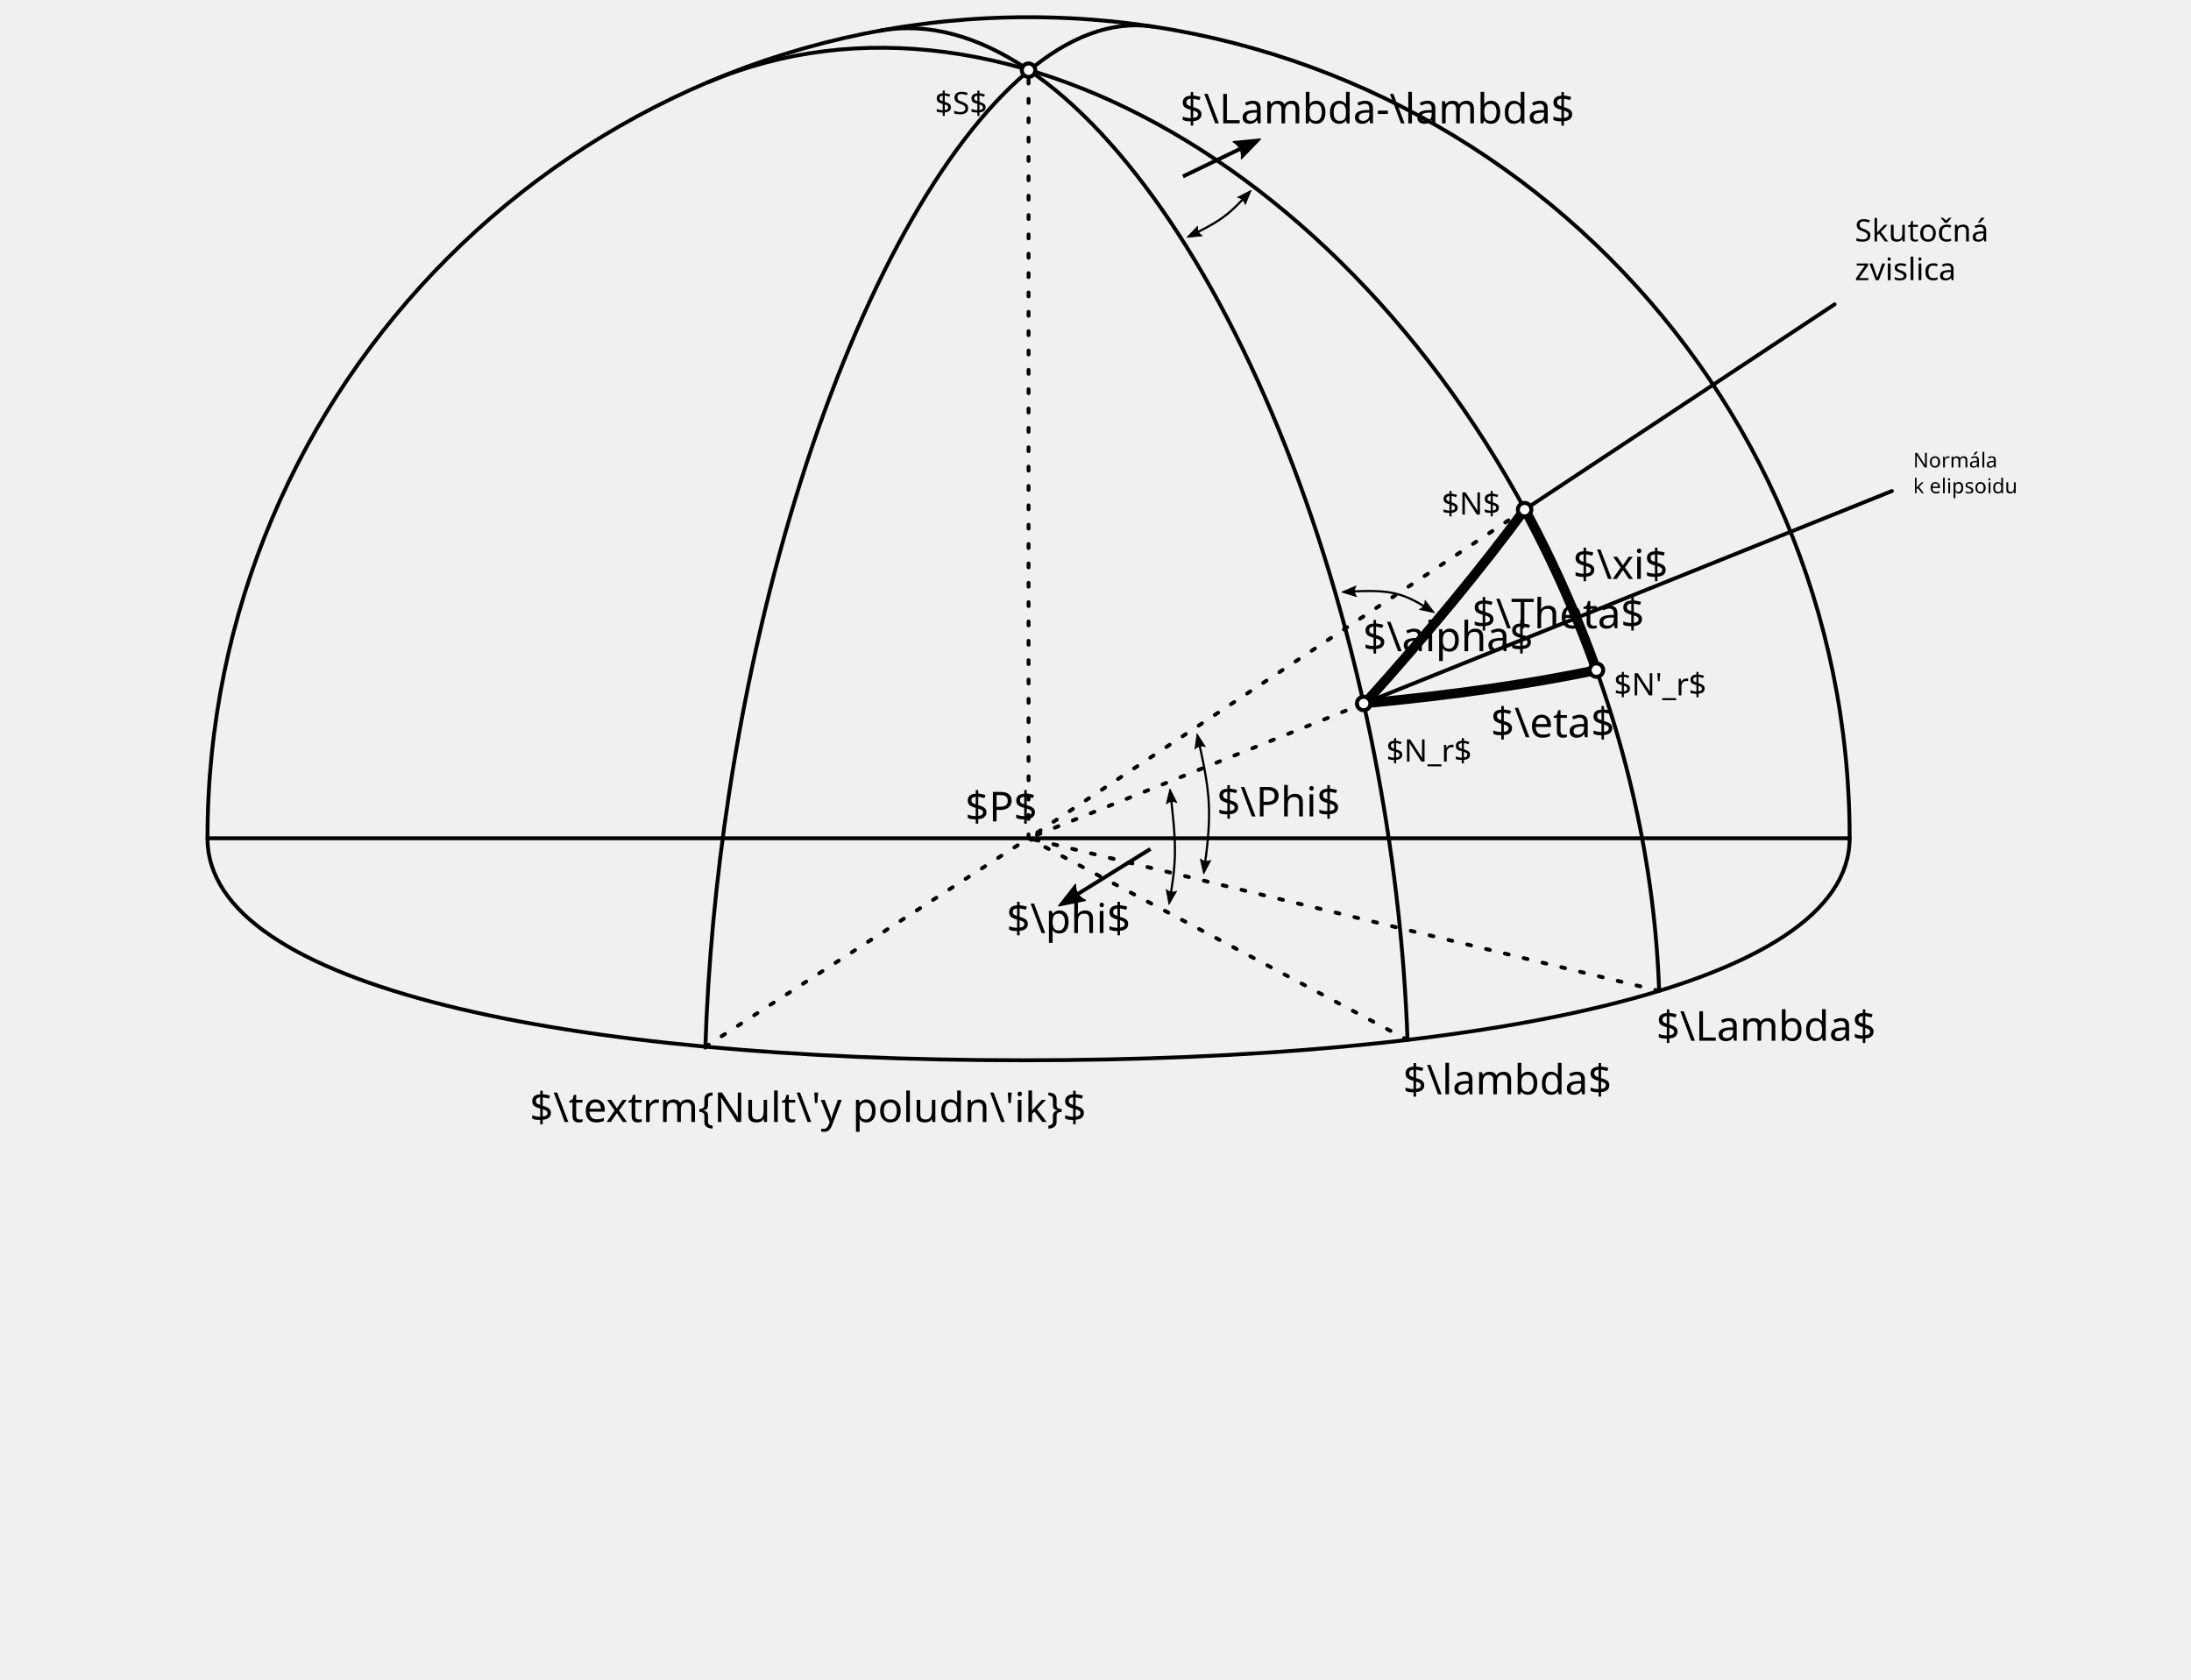
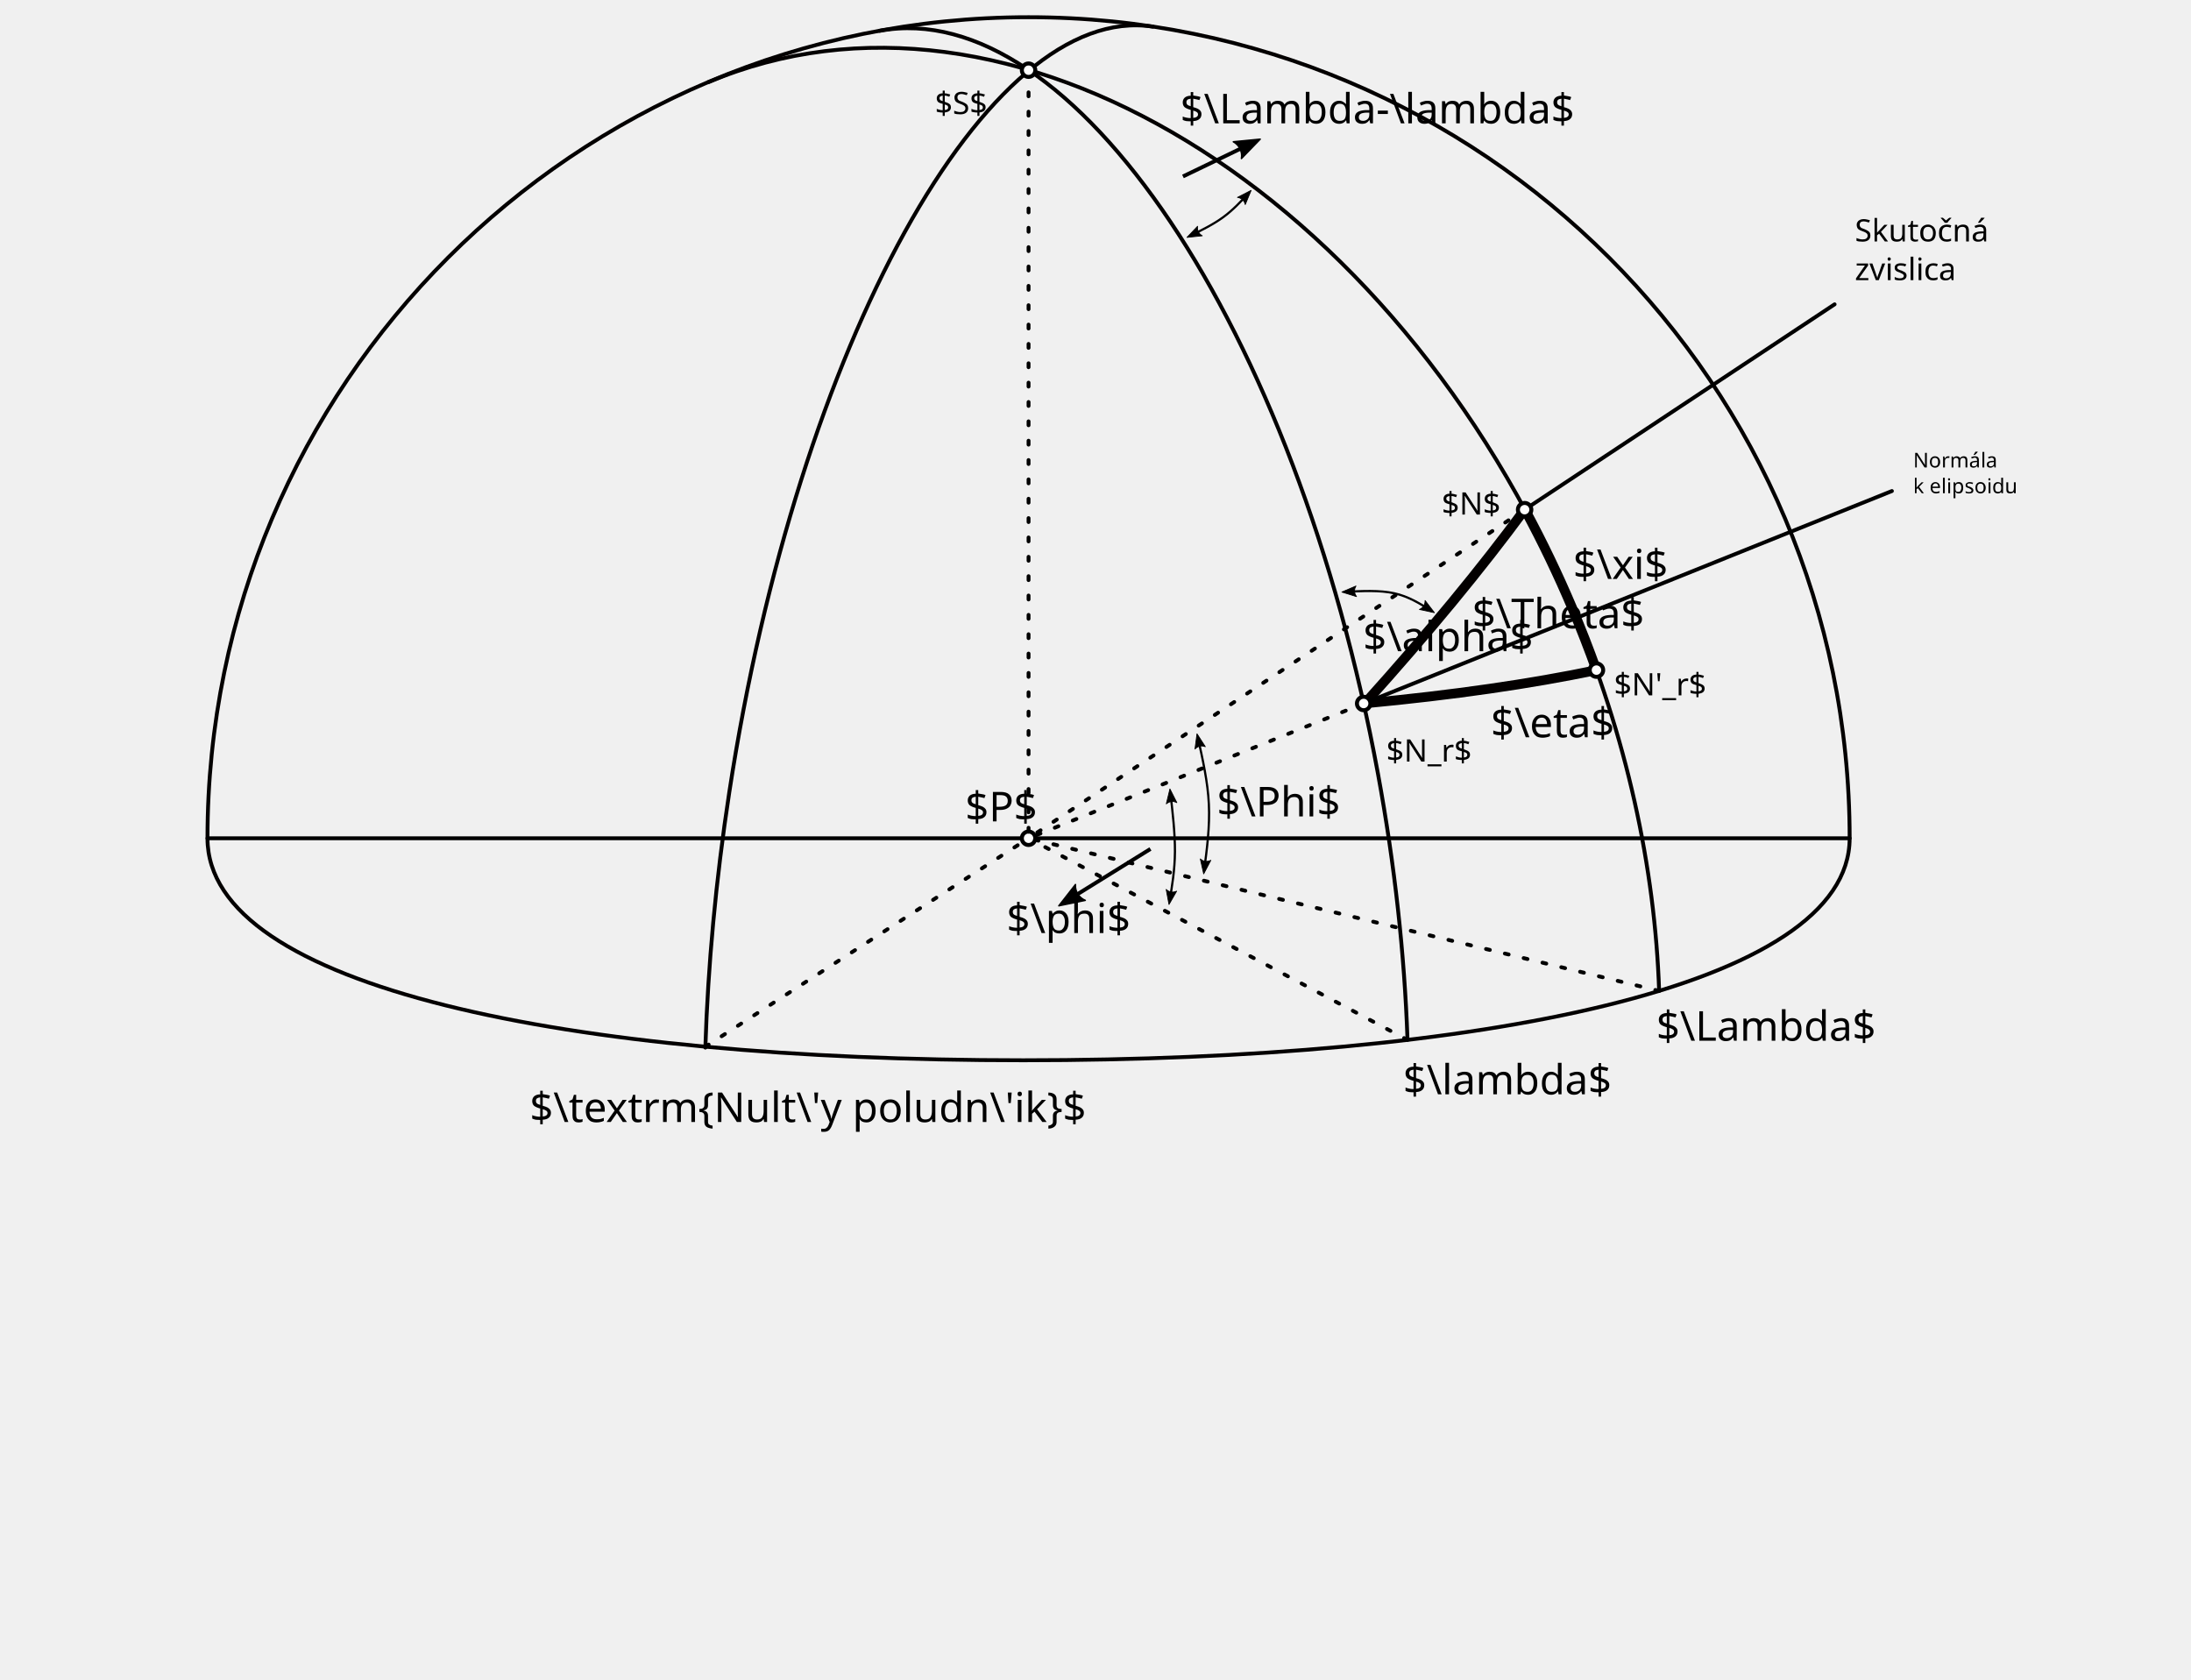
<svg xmlns="http://www.w3.org/2000/svg" xmlns:ns1="http://www.openswatchbook.org/uri/2009/osb" width="150mm" height="115mm" viewBox="0 0 150 115" version="1.1" id="svg8">
  <defs id="defs2">
    <marker style="overflow:visible" id="marker2223" refX="0" refY="0" orient="auto">
      <path transform="scale(-0.6)" d="M 8.719,4.034 -2.207,0.016 8.719,-4.002 c -1.745,2.372 -1.735,5.617 -6e-7,8.035 z" style="fill:#000000;fill-opacity:1;fill-rule:evenodd;stroke:#000000;stroke-width:0.625;stroke-linejoin:round;stroke-opacity:1" id="path2221" />
    </marker>
    <marker style="overflow:visible" id="marker1943" refX="0" refY="0" orient="auto">
      <path transform="scale(0.6)" d="M 8.719,4.034 -2.207,0.016 8.719,-4.002 c -1.745,2.372 -1.735,5.617 -6e-7,8.035 z" style="fill:#000000;fill-opacity:1;fill-rule:evenodd;stroke:#000000;stroke-width:0.625;stroke-linejoin:round;stroke-opacity:1" id="path1941" />
    </marker>
    <marker style="overflow:visible" id="marker3006" refX="0" refY="0" orient="auto">
      <path transform="scale(-0.6)" d="M 8.719,4.034 -2.207,0.016 8.719,-4.002 c -1.745,2.372 -1.735,5.617 -6e-7,8.035 z" style="fill:#000000;fill-opacity:1;fill-rule:evenodd;stroke:#000000;stroke-width:0.625;stroke-linejoin:round;stroke-opacity:1" id="path3004" />
    </marker>
    <marker style="overflow:visible" id="marker2738" refX="0" refY="0" orient="auto">
      <path transform="scale(0.6)" d="M 8.719,4.034 -2.207,0.016 8.719,-4.002 c -1.745,2.372 -1.735,5.617 -6e-7,8.035 z" style="fill:#000000;fill-opacity:1;fill-rule:evenodd;stroke:#000000;stroke-width:0.625;stroke-linejoin:round;stroke-opacity:1" id="path2736" />
    </marker>
    <marker style="overflow:visible" id="marker2442" refX="0" refY="0" orient="auto">
      <path transform="scale(-0.6)" d="M 8.719,4.034 -2.207,0.016 8.719,-4.002 c -1.745,2.372 -1.735,5.617 -6e-7,8.035 z" style="fill:#000000;fill-opacity:1;fill-rule:evenodd;stroke:#000000;stroke-width:0.625;stroke-linejoin:round;stroke-opacity:1" id="path2440" />
    </marker>
    <marker style="overflow:visible" id="marker1966" refX="0" refY="0" orient="auto">
      <path transform="scale(-0.6)" d="M 8.719,4.034 -2.207,0.016 8.719,-4.002 c -1.745,2.372 -1.735,5.617 -6e-7,8.035 z" style="fill:#000000;fill-opacity:1;fill-rule:evenodd;stroke:#000000;stroke-width:0.625;stroke-linejoin:round;stroke-opacity:1" id="path1964" />
    </marker>
    <marker style="overflow:visible" id="marker1956" refX="0" refY="0" orient="auto">
      <path transform="scale(0.6)" d="M 8.719,4.034 -2.207,0.016 8.719,-4.002 c -1.745,2.372 -1.735,5.617 -6e-7,8.035 z" style="fill:#000000;fill-opacity:1;fill-rule:evenodd;stroke:#000000;stroke-width:0.625;stroke-linejoin:round;stroke-opacity:1" id="path1954" />
    </marker>
    <marker style="overflow:visible" id="marker7825" refX="0" refY="0" orient="auto">
      <path transform="scale(0.6)" d="M 8.719,4.034 -2.207,0.016 8.719,-4.002 c -1.745,2.372 -1.735,5.617 -6e-7,8.035 z" style="fill:#000000;fill-opacity:1;fill-rule:evenodd;stroke:#000000;stroke-width:0.625;stroke-linejoin:round;stroke-opacity:1" id="path7823" />
    </marker>
    <marker style="overflow:visible" id="marker6961" refX="0" refY="0" orient="auto">
      <path transform="scale(-0.6)" d="M 8.719,4.034 -2.207,0.016 8.719,-4.002 c -1.745,2.372 -1.735,5.617 -6e-7,8.035 z" style="fill:#000000;fill-opacity:1;fill-rule:evenodd;stroke:#000000;stroke-width:0.625;stroke-linejoin:round;stroke-opacity:1" id="path6959" />
    </marker>
    <rect x="138.848" y="114.984" width="225.127" height="139.279" id="rect2578" />
    <rect x="113.405" y="95.777" width="218.15" height="133.681" id="rect2572" />
    <linearGradient id="linearGradient1205" ns1:paint="solid">
      <stop style="stop-color:#000000;stop-opacity:1;" offset="0" id="stop1203" />
    </linearGradient>
    <marker style="overflow:visible" id="marker3811" refX="0" refY="0" orient="auto">
      <path transform="scale(-0.6)" d="M 8.719,4.034 -2.207,0.016 8.719,-4.002 c -1.745,2.372 -1.735,5.617 -6e-7,8.035 z" style="fill:#000000;fill-opacity:1;fill-rule:evenodd;stroke:#000000;stroke-width:0.625;stroke-linejoin:round;stroke-opacity:1" id="path3809" />
    </marker>
    <marker style="overflow:visible" id="Arrow1Mstart" refX="0" refY="0" orient="auto">
      <path transform="matrix(0.4,0,0,0.4,4,0)" style="fill:#000000;fill-opacity:1;fill-rule:evenodd;stroke:#000000;stroke-width:1pt;stroke-opacity:1" d="M 0,0 5,-5 -12.5,0 5,5 Z" id="path2093" />
    </marker>
    <marker style="overflow:visible" id="marker1847" refX="0" refY="0" orient="auto">
      <path transform="scale(-0.6)" d="M 8.719,4.034 -2.207,0.016 8.719,-4.002 c -1.745,2.372 -1.735,5.617 -6e-7,8.035 z" style="fill:#030000;fill-opacity:1;fill-rule:evenodd;stroke:#030000;stroke-width:0.625;stroke-linejoin:round;stroke-opacity:1" id="path1845" />
    </marker>
    <marker style="overflow:visible" id="Arrow2Mstart" refX="0" refY="0" orient="auto">
      <path transform="scale(0.6)" d="M 8.719,4.034 -2.207,0.016 8.719,-4.002 c -1.745,2.372 -1.735,5.617 -6e-7,8.035 z" style="fill:#000000;fill-opacity:1;fill-rule:evenodd;stroke:#000000;stroke-width:0.625;stroke-linejoin:round;stroke-opacity:1" id="path891" />
    </marker>
    <marker style="overflow:visible" id="marker1347" refX="0" refY="0" orient="auto">
      <path transform="matrix(-0.8,0,0,-0.8,-10,0)" style="fill:#000000;fill-opacity:1;fill-rule:evenodd;stroke:#000000;stroke-width:1pt;stroke-opacity:1" d="M 0,0 5,-5 -12.5,0 5,5 Z" id="path1345" />
    </marker>
    <marker style="overflow:visible" id="marker1259" refX="0" refY="0" orient="auto">
      <path transform="scale(-0.6)" d="M 8.719,4.034 -2.207,0.016 8.719,-4.002 c -1.745,2.372 -1.735,5.617 -6e-7,8.035 z" style="fill:#000000;fill-opacity:1;fill-rule:evenodd;stroke:#000000;stroke-width:0.625;stroke-linejoin:round;stroke-opacity:1" id="path1257" />
    </marker>
    <marker style="overflow:visible" id="Arrow2Mend" refX="0" refY="0" orient="auto">
      <path transform="scale(-0.6)" d="M 8.719,4.034 -2.207,0.016 8.719,-4.002 c -1.745,2.372 -1.735,5.617 -6e-7,8.035 z" style="fill:#000000;fill-opacity:1;fill-rule:evenodd;stroke:#000000;stroke-width:0.625;stroke-linejoin:round;stroke-opacity:1" id="path894" />
    </marker>
    <marker style="overflow:visible" id="Arrow1Mend" refX="0" refY="0" orient="auto">
      <path transform="matrix(-0.4,0,0,-0.4,-4,0)" style="fill:#000000;fill-opacity:1;fill-rule:evenodd;stroke:#000000;stroke-width:1pt;stroke-opacity:1" d="M 0,0 5,-5 -12.5,0 5,5 Z" id="path876" />
    </marker>
    <marker style="overflow:visible" id="Arrow2Lend" refX="0" refY="0" orient="auto">
      <path transform="matrix(-1.1,0,0,-1.1,-1.1,0)" d="M 8.719,4.034 -2.207,0.016 8.719,-4.002 c -1.745,2.372 -1.735,5.617 -6e-7,8.035 z" style="fill:#000000;fill-opacity:1;fill-rule:evenodd;stroke:#000000;stroke-width:0.625;stroke-linejoin:round;stroke-opacity:1" id="path888" />
    </marker>
    <marker style="overflow:visible" id="Arrow1Lend" refX="0" refY="0" orient="auto">
      <path transform="matrix(-0.8,0,0,-0.8,-10,0)" style="fill:#000000;fill-opacity:1;fill-rule:evenodd;stroke:#000000;stroke-width:1pt;stroke-opacity:1" d="M 0,0 5,-5 -12.5,0 5,5 Z" id="path870" />
    </marker>
    <marker style="overflow:visible" id="marker1945-6" refX="0" refY="0" orient="auto">
      <path transform="scale(-0.6)" d="M 8.719,4.034 -2.207,0.016 8.719,-4.002 c -1.745,2.372 -1.735,5.617 -6e-7,8.035 z" style="fill:#000000;fill-opacity:1;fill-rule:evenodd;stroke:#000000;stroke-width:0.625;stroke-linejoin:round;stroke-opacity:1" id="path1943-2" />
    </marker>
    <marker style="overflow:visible" id="marker1945-1" refX="0" refY="0" orient="auto">
      <path transform="scale(-0.6)" d="M 8.719,4.034 -2.207,0.016 8.719,-4.002 c -1.745,2.372 -1.735,5.617 -6e-7,8.035 z" style="fill:#000000;fill-opacity:1;fill-rule:evenodd;stroke:#000000;stroke-width:0.625;stroke-linejoin:round;stroke-opacity:1" id="path1943-0" />
    </marker>
    <marker style="overflow:visible" id="marker1945-0" refX="0" refY="0" orient="auto">
      <path transform="scale(-0.6)" d="M 8.719,4.034 -2.207,0.016 8.719,-4.002 c -1.745,2.372 -1.735,5.617 -6e-7,8.035 z" style="fill:#000000;fill-opacity:1;fill-rule:evenodd;stroke:#000000;stroke-width:0.625;stroke-linejoin:round;stroke-opacity:1" id="path1943-8" />
    </marker>
    <marker style="overflow:visible" id="marker1847-6" refX="0" refY="0" orient="auto">
      <path transform="scale(-0.6)" d="M 8.719,4.034 -2.207,0.016 8.719,-4.002 c -1.745,2.372 -1.735,5.617 -6e-7,8.035 z" style="fill:#000000;fill-opacity:1;fill-rule:evenodd;stroke:#000000;stroke-width:0.625;stroke-linejoin:round;stroke-opacity:1" id="path1845-8" />
    </marker>
    <marker style="overflow:visible" id="marker1847-68" refX="0" refY="0" orient="auto">
      <path transform="scale(-0.6)" d="M 8.719,4.034 -2.207,0.016 8.719,-4.002 c -1.745,2.372 -1.735,5.617 -6e-7,8.035 z" style="fill:#000000;fill-opacity:1;fill-rule:evenodd;stroke:#000000;stroke-width:0.625;stroke-linejoin:round;stroke-opacity:1" id="path1845-5" />
    </marker>
    <marker style="overflow:visible" id="marker1945-3" refX="0" refY="0" orient="auto">
      <path transform="scale(-0.6)" d="M 8.719,4.034 -2.207,0.016 8.719,-4.002 c -1.745,2.372 -1.735,5.617 -6e-7,8.035 z" style="fill:#000000;fill-opacity:1;fill-rule:evenodd;stroke:#000000;stroke-width:0.625;stroke-linejoin:round;stroke-opacity:1" id="path1943-6" />
    </marker>
    <marker style="overflow:visible" id="marker1847-5" refX="0" refY="0" orient="auto">
      <path transform="scale(-0.6)" d="M 8.719,4.034 -2.207,0.016 8.719,-4.002 c -1.745,2.372 -1.735,5.617 -6e-7,8.035 z" style="fill:#000000;fill-opacity:1;fill-rule:evenodd;stroke:#000000;stroke-width:0.625;stroke-linejoin:round;stroke-opacity:1" id="path1845-3" />
    </marker>
    <marker style="overflow:visible" id="marker1847-9" refX="0" refY="0" orient="auto">
      <path transform="scale(-0.6)" d="M 8.719,4.034 -2.207,0.016 8.719,-4.002 c -1.745,2.372 -1.735,5.617 -6e-7,8.035 z" style="fill:#000000;fill-opacity:1;fill-rule:evenodd;stroke:#000000;stroke-width:0.625;stroke-linejoin:round;stroke-opacity:1" id="path1845-2" />
    </marker>
    <marker style="overflow:visible" id="marker4279-6" refX="0" refY="0" orient="auto">
      <path transform="scale(-0.6)" d="M 8.719,4.034 -2.207,0.016 8.719,-4.002 c -1.745,2.372 -1.735,5.617 -6e-7,8.035 z" style="fill:#000000;fill-opacity:1;fill-rule:evenodd;stroke:#000000;stroke-width:0.625;stroke-linejoin:round;stroke-opacity:1" id="path4277-0" />
    </marker>
    <marker style="overflow:visible" id="marker4279-2" refX="0" refY="0" orient="auto">
      <path transform="scale(-0.6)" d="M 8.719,4.034 -2.207,0.016 8.719,-4.002 c -1.745,2.372 -1.735,5.617 -6e-7,8.035 z" style="fill:#000000;fill-opacity:1;fill-rule:evenodd;stroke:#000000;stroke-width:0.625;stroke-linejoin:round;stroke-opacity:1" id="path4277-7" />
    </marker>
    <marker style="overflow:visible" id="marker4279-5" refX="0" refY="0" orient="auto">
      <path transform="scale(-0.6)" d="M 8.719,4.034 -2.207,0.016 8.719,-4.002 c -1.745,2.372 -1.735,5.617 -6e-7,8.035 z" style="fill:#000000;fill-opacity:1;fill-rule:evenodd;stroke:#000000;stroke-width:0.625;stroke-linejoin:round;stroke-opacity:1" id="path4277-04" />
    </marker>
    <marker style="overflow:visible" id="marker1259-3" refX="0" refY="0" orient="auto">
      <path transform="scale(-0.6)" d="M 8.719,4.034 -2.207,0.016 8.719,-4.002 c -1.745,2.372 -1.735,5.617 -6e-7,8.035 z" style="fill:#000000;fill-opacity:1;fill-rule:evenodd;stroke:#000000;stroke-width:0.625;stroke-linejoin:round;stroke-opacity:1" id="path1257-6" />
    </marker>
    <marker style="overflow:visible" id="marker4279-7" refX="0" refY="0" orient="auto">
      <path transform="scale(-0.6)" d="M 8.719,4.034 -2.207,0.016 8.719,-4.002 c -1.745,2.372 -1.735,5.617 -6e-7,8.035 z" style="fill:#000000;fill-opacity:1;fill-rule:evenodd;stroke:#000000;stroke-width:0.625;stroke-linejoin:round;stroke-opacity:1" id="path4277-5" />
    </marker>
    <marker style="overflow:visible" id="marker4279-3" refX="0" refY="0" orient="auto">
      <path transform="scale(-0.6)" d="M 8.719,4.034 -2.207,0.016 8.719,-4.002 c -1.745,2.372 -1.735,5.617 -6e-7,8.035 z" style="fill:#000000;fill-opacity:1;fill-rule:evenodd;stroke:#000000;stroke-width:0.625;stroke-linejoin:round;stroke-opacity:1" id="path4277-6" />
    </marker>
    <marker style="overflow:visible" id="marker4279-3-5" refX="0" refY="0" orient="auto">
      <path transform="scale(-0.6)" d="M 8.719,4.034 -2.207,0.016 8.719,-4.002 c -1.745,2.372 -1.735,5.617 -6e-7,8.035 z" style="fill:#000000;fill-opacity:1;fill-rule:evenodd;stroke:#000000;stroke-width:0.625;stroke-linejoin:round;stroke-opacity:1" id="path4277-6-3" />
    </marker>
    <marker style="overflow:visible" id="marker4279-3-5-6" refX="0" refY="0" orient="auto">
      <path transform="scale(-0.6)" d="M 8.719,4.034 -2.207,0.016 8.719,-4.002 c -1.745,2.372 -1.735,5.617 -6e-7,8.035 z" style="fill:#000000;fill-opacity:1;fill-rule:evenodd;stroke:#000000;stroke-width:0.625;stroke-linejoin:round;stroke-opacity:1" id="path4277-6-3-2" />
    </marker>
    <marker style="overflow:visible" id="marker4279-3-5-1" refX="0" refY="0" orient="auto">
      <path transform="scale(-0.6)" d="M 8.719,4.034 -2.207,0.016 8.719,-4.002 c -1.745,2.372 -1.735,5.617 -6e-7,8.035 z" style="fill:#000000;fill-opacity:1;fill-rule:evenodd;stroke:#000000;stroke-width:0.625;stroke-linejoin:round;stroke-opacity:1" id="path4277-6-3-27" />
    </marker>
    <marker style="overflow:visible" id="marker4279-1" refX="0" refY="0" orient="auto">
      <path transform="scale(-0.6)" d="M 8.719,4.034 -2.207,0.016 8.719,-4.002 c -1.745,2.372 -1.735,5.617 -6e-7,8.035 z" style="fill:#000000;fill-opacity:1;fill-rule:evenodd;stroke:#000000;stroke-width:0.625;stroke-linejoin:round;stroke-opacity:1" id="path4277-75" />
    </marker>
    <marker style="overflow:visible" id="marker4279-1-9" refX="0" refY="0" orient="auto">
      <path transform="scale(-0.6)" d="M 8.719,4.034 -2.207,0.016 8.719,-4.002 c -1.745,2.372 -1.735,5.617 -6e-7,8.035 z" style="fill:#000000;fill-opacity:1;fill-rule:evenodd;stroke:#000000;stroke-width:0.625;stroke-linejoin:round;stroke-opacity:1" id="path4277-75-9" />
    </marker>
    <marker style="overflow:visible" id="marker4279-1-0" refX="0" refY="0" orient="auto">
      <path transform="scale(-0.6)" d="M 8.719,4.034 -2.207,0.016 8.719,-4.002 c -1.745,2.372 -1.735,5.617 -6e-7,8.035 z" style="fill:#000000;fill-opacity:1;fill-rule:evenodd;stroke:#000000;stroke-width:0.625;stroke-linejoin:round;stroke-opacity:1" id="path4277-75-6" />
    </marker>
    <marker style="overflow:visible" id="marker4279-1-6" refX="0" refY="0" orient="auto">
      <path transform="scale(-0.6)" d="M 8.719,4.034 -2.207,0.016 8.719,-4.002 c -1.745,2.372 -1.735,5.617 -6e-7,8.035 z" style="fill:#000000;fill-opacity:1;fill-rule:evenodd;stroke:#000000;stroke-width:0.625;stroke-linejoin:round;stroke-opacity:1" id="path4277-75-98" />
    </marker>
    <marker style="overflow:visible" id="marker4279-1-7" refX="0" refY="0" orient="auto">
      <path transform="scale(-0.6)" d="M 8.719,4.034 -2.207,0.016 8.719,-4.002 c -1.745,2.372 -1.735,5.617 -6e-7,8.035 z" style="fill:#000000;fill-opacity:1;fill-rule:evenodd;stroke:#000000;stroke-width:0.625;stroke-linejoin:round;stroke-opacity:1" id="path4277-75-986" />
    </marker>
    <marker style="overflow:visible" id="marker4279-1-76" refX="0" refY="0" orient="auto">
      <path transform="scale(-0.6)" d="M 8.719,4.034 -2.207,0.016 8.719,-4.002 c -1.745,2.372 -1.735,5.617 -6e-7,8.035 z" style="fill:#000000;fill-opacity:1;fill-rule:evenodd;stroke:#000000;stroke-width:0.625;stroke-linejoin:round;stroke-opacity:1" id="path4277-75-91" />
    </marker>
    <marker style="overflow:visible" id="marker4279-1-68" refX="0" refY="0" orient="auto">
      <path transform="scale(-0.6)" d="M 8.719,4.034 -2.207,0.016 8.719,-4.002 c -1.745,2.372 -1.735,5.617 -6e-7,8.035 z" style="fill:#000000;fill-opacity:1;fill-rule:evenodd;stroke:#000000;stroke-width:0.625;stroke-linejoin:round;stroke-opacity:1" id="path4277-75-2" />
    </marker>
    <marker style="overflow:visible" id="marker2442-4" refX="0" refY="0" orient="auto">
      <path transform="scale(-0.6)" d="M 8.719,4.034 -2.207,0.016 8.719,-4.002 c -1.745,2.372 -1.735,5.617 -6e-7,8.035 z" style="fill:#000000;fill-opacity:1;fill-rule:evenodd;stroke:#000000;stroke-width:0.625;stroke-linejoin:round;stroke-opacity:1" id="path2440-3" />
    </marker>
    <marker style="overflow:visible" id="marker1943-1" refX="0" refY="0" orient="auto">
      <path transform="scale(0.6)" d="M 8.719,4.034 -2.207,0.016 8.719,-4.002 c -1.745,2.372 -1.735,5.617 -6e-7,8.035 z" style="fill:#000000;fill-opacity:1;fill-rule:evenodd;stroke:#000000;stroke-width:0.625;stroke-linejoin:round;stroke-opacity:1" id="path1941-1" />
    </marker>
    <marker style="overflow:visible" id="marker2223-5" refX="0" refY="0" orient="auto">
      <path transform="scale(-0.6)" d="M 8.719,4.034 -2.207,0.016 8.719,-4.002 c -1.745,2.372 -1.735,5.617 -6e-7,8.035 z" style="fill:#000000;fill-opacity:1;fill-rule:evenodd;stroke:#000000;stroke-width:0.625;stroke-linejoin:round;stroke-opacity:1" id="path2221-9" />
    </marker>
    <marker style="overflow:visible" id="marker2442-44" refX="0" refY="0" orient="auto">
      <path transform="scale(-0.6)" d="M 8.719,4.034 -2.207,0.016 8.719,-4.002 c -1.745,2.372 -1.735,5.617 -6e-7,8.035 z" style="fill:#000000;fill-opacity:1;fill-rule:evenodd;stroke:#000000;stroke-width:0.625;stroke-linejoin:round;stroke-opacity:1" id="path2440-7" />
    </marker>
  </defs>
  <g id="layer1" style="display:inline;mix-blend-mode:normal">
    <text xml:space="preserve" style="font-style:normal;font-variant:normal;font-weight:normal;font-stretch:normal;font-size:10.583px;line-height:1.25;font-family:Karumbi;-inkscape-font-specification:Karumbi;letter-spacing:0px;word-spacing:0px;fill:#000000;fill-opacity:1;stroke:none;stroke-width:0.265" x="33.116" y="33.907" id="text2175">
      <tspan id="tspan2173" x="33.116" y="33.907" style="stroke-width:0.265" />
    </text>
    <path id="path1568" style="display:inline;fill:none;fill-rule:evenodd;stroke:#030000;stroke-width:0.665;stroke-linecap:round;stroke-linejoin:bevel;stroke-miterlimit:4;stroke-dasharray:none;paint-order:fill markers stroke" d="m 73.021,-82.526 c 2.389,-0.223 4.824,-0.337 7.297,-0.337 1.54,0 3.066,0.045 4.576,0.132" transform="rotate(67.03392)" />
    <path id="path1647" style="display:inline;fill:none;fill-rule:evenodd;stroke:#030000;stroke-width:0.265;stroke-linecap:round;stroke-linejoin:bevel;paint-order:fill markers stroke" d="m 14.205,57.391 c -2e-6,-31.045 25.167,-56.213 56.213,-56.213 31.045,1.1e-6 56.213,25.167 56.213,56.213" />
    <path id="circle1649" style="display:inline;fill:none;fill-rule:evenodd;stroke:#030000;stroke-width:0.265;stroke-linecap:round;stroke-linejoin:bevel;paint-order:fill markers stroke" d="m 126.63,57.391 c 0,10.233 -25.532,15.2 -56.577,15.2 -31.045,0 -55.848,-4.968 -55.848,-15.2" />
    <path id="circle1652" style="display:inline;fill:none;fill-rule:evenodd;stroke:#030000;stroke-width:0.265;stroke-linecap:round;stroke-linejoin:bevel;paint-order:fill markers stroke" d="m 24.105,-42.443 c -1e-6,-22.324 25.167,-40.421 56.213,-40.421 9.567,0 18.575,1.718 26.461,4.749" transform="rotate(67.03392)" />
    <path id="circle1654" style="display:inline;fill:none;fill-rule:evenodd;stroke:#030000;stroke-width:0.265;stroke-linecap:round;stroke-linejoin:bevel;paint-order:fill markers stroke" d="m 12.995,-58.844 c 0,-13.435 25.167,-24.326 56.213,-24.326 6.366,0 12.485,0.458 18.191,1.302" transform="rotate(79.5538)" />
    <path style="display:inline;fill:none;stroke:#000000;stroke-width:0.265px;stroke-linecap:butt;stroke-linejoin:miter;stroke-opacity:1" d="m 14.205,57.391 c 0,0 112.425,0 112.425,0" id="path1660" />
    <path id="circle1684" style="display:inline;fill:none;fill-rule:evenodd;stroke:#030000;stroke-width:0.665;stroke-linecap:round;stroke-linejoin:bevel;stroke-miterlimit:4;stroke-dasharray:none;paint-order:fill markers stroke" d="m 51.845,97.08 c -4.861,0.881 -10.632,1.602 -17.043,2.116" transform="rotate(-43.41119)" />
    <path id="path1647-0" style="display:inline;mix-blend-mode:normal;fill:none;fill-rule:evenodd;stroke:#030000;stroke-width:0.265;stroke-linecap:round;stroke-linejoin:bevel;paint-order:fill markers stroke" d="m -63.589,58.588 c 5.512,-0.666 11.4,-1.026 17.516,-1.026 31.045,0 56.213,9.281 56.213,20.73" transform="rotate(-81.29572)" />
    <path id="path1570" style="display:inline;fill:none;fill-rule:evenodd;stroke:#030000;stroke-width:0.665;stroke-linecap:round;stroke-linejoin:bevel;stroke-miterlimit:4;stroke-dasharray:none;paint-order:fill markers stroke" d="m 109.306,45.877 c -4.47,0.937 -9.831,1.713 -15.822,2.276" />
-     <path style="display:inline;fill:none;stroke:#000000;stroke-width:0.15;stroke-linecap:butt;stroke-linejoin:miter;stroke-opacity:1;marker-start:url(#marker7825);marker-end:url(#marker6961);stroke-miterlimit:4;stroke-dasharray:none" d="m 80.064,61.727 c 0.183,-1.081 0.366,-2.162 0.375,-3.414 0.009,-1.252 -0.155,-2.675 -0.319,-4.099" id="path1892" />
-     <path style="display:inline;fill:none;stroke:#000000;stroke-width:0.15;stroke-linecap:butt;stroke-linejoin:miter;stroke-opacity:1;marker-start:url(#marker1956);marker-end:url(#marker1966);stroke-miterlimit:4;stroke-dasharray:none" d="m 82.431,59.631 c 0.201,-1.517 0.403,-3.034 0.33,-4.566 -0.073,-1.532 -0.42,-3.08 -0.767,-4.629" id="path1950" />
-     <path style="display:inline;fill:none;stroke:#000000;stroke-width:0.15;stroke-linecap:butt;stroke-linejoin:miter;stroke-opacity:1;marker-start:url(#marker2738);marker-end:url(#marker3006);stroke-miterlimit:4;stroke-dasharray:none" d="m 92.068,40.522 c 1.195,-0.062 2.389,-0.124 3.384,0.096 0.994,0.22 1.788,0.721 2.581,1.223" id="path2726" />
+     <path style="display:inline;fill:none;stroke:#000000;stroke-width:0.15;stroke-linecap:butt;stroke-linejoin:miter;stroke-miterlimit:4;stroke-dasharray:none;stroke-opacity:1;marker-start:url(#marker7825);marker-end:url(#marker6961)" d="m 80.064,61.727 c 0.183,-1.081 0.366,-2.162 0.375,-3.414 0.009,-1.252 -0.155,-2.675 -0.319,-4.099" id="path1892" />
+     <path style="display:inline;fill:none;stroke:#000000;stroke-width:0.15;stroke-linecap:butt;stroke-linejoin:miter;stroke-miterlimit:4;stroke-dasharray:none;stroke-opacity:1;marker-start:url(#marker1956);marker-end:url(#marker1966)" d="m 82.431,59.631 c 0.201,-1.517 0.403,-3.034 0.33,-4.566 -0.073,-1.532 -0.42,-3.08 -0.767,-4.629" id="path1950" />
+     <path style="display:inline;fill:none;stroke:#000000;stroke-width:0.15;stroke-linecap:butt;stroke-linejoin:miter;stroke-miterlimit:4;stroke-dasharray:none;stroke-opacity:1;marker-start:url(#marker2738);marker-end:url(#marker3006)" d="m 92.068,40.522 c 1.195,-0.062 2.389,-0.124 3.384,0.096 0.994,0.22 1.788,0.721 2.581,1.223" id="path2726" />
    <path style="display:inline;mix-blend-mode:normal;fill:none;stroke:#000000;stroke-width:0.265;stroke-linecap:round;stroke-linejoin:miter;stroke-miterlimit:4;stroke-dasharray:none;stroke-dashoffset:0;stroke-opacity:1" d="m 125.6,20.836 c 0,0 -21.222,14.058 -21.222,14.058" id="path1739-1" />
    <path style="display:inline;mix-blend-mode:normal;fill:none;stroke:#000000;stroke-width:0.265;stroke-linecap:round;stroke-linejoin:miter;stroke-miterlimit:4;stroke-dasharray:none;stroke-dashoffset:0;stroke-opacity:1" d="m 129.523,33.619 c 0,0 -36.164,14.545 -36.164,14.545" id="path1735-2" />
    <path style="fill:none;stroke:#000000;stroke-width:0.15;stroke-linecap:butt;stroke-linejoin:miter;stroke-miterlimit:4;stroke-dasharray:none;stroke-opacity:1;marker-start:url(#marker1943);marker-end:url(#marker2223)" d="m 81.444,16.163 c 0.811,-0.399 1.621,-0.797 2.3,-1.294 0.679,-0.497 1.227,-1.091 1.775,-1.686" id="path1931" />
    <path style="display:inline;mix-blend-mode:normal;fill:none;stroke:#000000;stroke-width:0.265px;stroke-linecap:butt;stroke-linejoin:miter;stroke-opacity:1;marker-end:url(#marker2442-4)" d="m 80.988,12.08 c 0,0 4.974,-2.398 4.974,-2.398" id="path2430-0" />
    <circle style="display:inline;mix-blend-mode:normal;fill:#ffffff;fill-opacity:1;stroke:#000000;stroke-width:0.55;stroke-linecap:round;stroke-linejoin:round;stroke-miterlimit:4;stroke-dasharray:none;stroke-opacity:1;paint-order:stroke fill markers" id="path2037-2-6" cy="45.879" cx="109.296" r="0.323" />
    <circle style="display:inline;mix-blend-mode:normal;fill:#ffffff;fill-opacity:1;stroke:#000000;stroke-width:0.55;stroke-linecap:round;stroke-linejoin:round;stroke-miterlimit:4;stroke-dasharray:none;stroke-opacity:1;paint-order:stroke fill markers" id="path2037-2-5" cy="4.805" cx="70.417" r="0.323" />
-     <path style="display:inline;mix-blend-mode:normal;fill:none;stroke:#000000;stroke-width:0.265;stroke-linecap:round;stroke-linejoin:miter;stroke-miterlimit:4;stroke-dasharray:0.265, 1.06;stroke-dashoffset:0;stroke-opacity:1" d="m 104.379,34.894 c 0,0 -33.961,22.497 -33.961,22.497" id="path1739" />
-     <path style="display:inline;mix-blend-mode:normal;fill:none;stroke:#000000;stroke-width:0.265;stroke-linecap:round;stroke-linejoin:miter;stroke-miterlimit:4;stroke-dasharray:0.265, 1.06;stroke-dashoffset:0;stroke-opacity:1" d="m 93.359,48.164 c 0,0 -22.941,9.227 -22.941,9.227" id="path1735" />
+     <path style="display:inline;mix-blend-mode:normal;fill:none;stroke:#000000;stroke-width:0.265;stroke-linecap:round;stroke-linejoin:miter;stroke-miterlimit:4;stroke-dasharray:0.265, 1.06;stroke-dashoffset:0;stroke-opacity:1" d="m 104.379,34.894 c 0,0 -33.571,22.239 -33.571,22.239" id="path1739" />
+     <path style="display:inline;mix-blend-mode:normal;fill:none;stroke:#000000;stroke-width:0.265;stroke-linecap:round;stroke-linejoin:miter;stroke-miterlimit:4;stroke-dasharray:0.265, 1.06;stroke-dashoffset:0;stroke-opacity:1" d="m 93.359,48.164 c 0,0 -22.51,9.053 -22.51,9.053" id="path1735" />
    <circle style="display:inline;mix-blend-mode:normal;fill:#ffffff;fill-opacity:1;stroke:#000000;stroke-width:0.55;stroke-linecap:round;stroke-linejoin:round;stroke-miterlimit:4;stroke-dasharray:none;stroke-opacity:1;paint-order:stroke fill markers" id="path2037-2" cy="34.894" cx="104.379" r="0.323" />
    <circle style="display:inline;mix-blend-mode:normal;fill:#ffffff;fill-opacity:1;stroke:#000000;stroke-width:0.55;stroke-linecap:round;stroke-linejoin:round;stroke-miterlimit:4;stroke-dasharray:none;stroke-opacity:1;paint-order:stroke fill markers" id="path2037-2-6-8" cy="48.164" cx="93.359" r="0.323" />
    <path style="display:inline;mix-blend-mode:normal;fill:none;stroke:#000000;stroke-width:0.265px;stroke-linecap:butt;stroke-linejoin:miter;stroke-opacity:1;marker-end:url(#marker2442-44)" d="m 78.761,58.123 c 0,0 -5.976,3.705 -5.976,3.705" id="path2430-6" />
+     <circle style="display:inline;mix-blend-mode:normal;fill:#ffffff;fill-opacity:1;stroke:#000000;stroke-width:0.55;stroke-linecap:round;stroke-linejoin:round;stroke-miterlimit:4;stroke-dasharray:none;stroke-opacity:1;paint-order:stroke fill markers" id="path2037-2-5-3" cy="57.391" cx="70.417" r="0.323" />
  </g>
  <g id="layer3" style="display:inline">
-     <path style="display:inline;mix-blend-mode:normal;fill:none;stroke:#000000;stroke-width:0.265;stroke-linecap:round;stroke-linejoin:miter;stroke-miterlimit:4;stroke-dasharray:0.265, 1.06;stroke-dashoffset:0;stroke-opacity:1" d="m 70.417,57.391 c 0,0 0,-52.586 0,-52.586" id="path1667" />
-     <path style="display:inline;mix-blend-mode:normal;fill:none;stroke:#000000;stroke-width:0.265;stroke-linecap:round;stroke-linejoin:miter;stroke-miterlimit:4;stroke-dasharray:0.265, 1.06;stroke-dashoffset:0;stroke-opacity:1" d="m 113.586,67.841 c 0,0 -43.169,-10.45 -43.169,-10.45" id="path1667-3" />
-     <path style="display:inline;mix-blend-mode:normal;fill:none;stroke:#000000;stroke-width:0.265;stroke-linecap:round;stroke-linejoin:miter;stroke-miterlimit:4;stroke-dasharray:0.265, 1.06;stroke-dashoffset:0;stroke-opacity:1" d="m 96.361,71.196 c 0,0 -25.943,-13.805 -25.943,-13.805" id="path1667-3-7" />
+     <path style="display:inline;mix-blend-mode:normal;fill:none;stroke:#000000;stroke-width:0.265;stroke-linecap:round;stroke-linejoin:miter;stroke-miterlimit:4;stroke-dasharray:0.265, 1.06;stroke-dashoffset:0;stroke-opacity:1" d="m 70.417,56.939 c 0,0 0,-51.642 0,-51.642" id="path1667" />
+     <path style="display:inline;mix-blend-mode:normal;fill:none;stroke:#000000;stroke-width:0.265;stroke-linecap:round;stroke-linejoin:miter;stroke-miterlimit:4;stroke-dasharray:0.265, 1.06;stroke-dashoffset:0;stroke-opacity:1" d="m 113.586,67.841 c 0,0 -42.727,-10.343 -42.727,-10.343" id="path1667-3" />
+     <path style="display:inline;mix-blend-mode:normal;fill:none;stroke:#000000;stroke-width:0.265;stroke-linecap:round;stroke-linejoin:miter;stroke-miterlimit:4;stroke-dasharray:0.265, 1.06;stroke-dashoffset:0;stroke-opacity:1" d="m 96.361,71.196 c 0,0 -25.559,-13.6 -25.559,-13.6" id="path1667-3-7" />
    <path style="display:inline;mix-blend-mode:normal;fill:none;stroke:#000000;stroke-width:0.265;stroke-linecap:round;stroke-linejoin:miter;stroke-miterlimit:4;stroke-dasharray:0.265, 1.06;stroke-dashoffset:0;stroke-opacity:1" d="m 48.292,71.661 c 0,0 22.126,-14.27 22.126,-14.27" id="path1667-3-7-3" />
  </g>
  <g id="layer2" style="display:inline">
    <text xml:space="preserve" style="font-style:normal;font-weight:normal;font-size:2.822px;line-height:1.25;font-family:sans-serif;letter-spacing:0px;word-spacing:0px;display:inline;fill:#000000;fill-opacity:1;stroke:none;stroke-width:0.265" x="83.308" y="55.894" id="text1766-9-1-8-6">
      <tspan id="tspan1764-3-4-9-3" x="83.308" y="55.894" style="font-size:2.822px;stroke-width:0.265">$\Phi$</tspan>
    </text>
    <text xml:space="preserve" style="font-style:normal;font-weight:normal;font-size:2.822px;line-height:1.25;font-family:sans-serif;letter-spacing:0px;word-spacing:0px;display:inline;fill:#000000;fill-opacity:1;stroke:none;stroke-width:0.265" x="80.801" y="8.447" id="text1766-9-1-3-5-1-1">
      <tspan id="tspan1764-3-4-2-6-5-8" x="80.801" y="8.447" style="font-size:2.822px;stroke-width:0.265">$\Lambda-\lambda$</tspan>
    </text>
    <text xml:space="preserve" id="text2570" style="font-style:normal;font-weight:normal;font-size:10.583px;line-height:1.25;font-family:sans-serif;letter-spacing:0px;word-spacing:0px;white-space:pre;shape-inside:url(#rect2572);fill:#000000;fill-opacity:1;stroke:none;" />
    <text xml:space="preserve" id="text2576" style="font-style:normal;font-weight:normal;font-size:10.583px;line-height:1.25;font-family:sans-serif;letter-spacing:0px;word-spacing:0px;white-space:pre;shape-inside:url(#rect2578);fill:#000000;fill-opacity:1;stroke:none;" />
    <text xml:space="preserve" style="font-style:normal;font-weight:normal;font-size:2.822px;line-height:1.25;font-family:sans-serif;letter-spacing:0px;word-spacing:0px;fill:#000000;fill-opacity:1;stroke:none;stroke-width:0.265" x="96.054" y="74.923" id="text1766">
      <tspan id="tspan1764" x="96.054" y="74.923" style="font-size:2.822px;stroke-width:0.265">$\lambda$</tspan>
    </text>
    <text xml:space="preserve" style="font-style:normal;font-weight:normal;font-size:2.822px;line-height:1.25;font-family:sans-serif;letter-spacing:0px;word-spacing:0px;display:inline;fill:#000000;fill-opacity:1;stroke:none;stroke-width:0.265" x="113.395" y="71.252" id="text1766-9">
      <tspan id="tspan1764-3" x="113.395" y="71.252" style="font-size:2.822px;stroke-width:0.265">$\Lambda$</tspan>
    </text>
    <text xml:space="preserve" style="font-style:normal;font-weight:normal;font-size:2.822px;line-height:1.25;font-family:sans-serif;letter-spacing:0px;word-spacing:0px;display:inline;fill:#000000;fill-opacity:1;stroke:none;stroke-width:0.265" x="68.914" y="63.88" id="text1766-9-1">
      <tspan id="tspan1764-3-4" x="68.914" y="63.88" style="font-size:2.822px;stroke-width:0.265">$\phi$</tspan>
    </text>
    <text xml:space="preserve" style="font-style:normal;font-weight:normal;font-size:2.822px;line-height:1.25;font-family:sans-serif;letter-spacing:0px;word-spacing:0px;display:inline;fill:#000000;fill-opacity:1;stroke:none;stroke-width:0.265" x="107.697" y="39.636" id="text1766-9-1-3">
      <tspan id="tspan1764-3-4-2" x="107.697" y="39.636" style="font-size:2.822px;stroke-width:0.265">$\xi$</tspan>
    </text>
    <text xml:space="preserve" style="font-style:normal;font-weight:normal;font-size:2.822px;line-height:1.25;font-family:sans-serif;letter-spacing:0px;word-spacing:0px;display:inline;fill:#000000;fill-opacity:1;stroke:none;stroke-width:0.265" x="102.064" y="50.478" id="text1766-9-1-3-2">
      <tspan id="tspan1764-3-4-2-4" x="102.064" y="50.478" style="font-size:2.822px;stroke-width:0.265">$\eta$</tspan>
    </text>
    <text xml:space="preserve" style="font-style:normal;font-weight:normal;font-size:2.822px;line-height:1.25;font-family:sans-serif;letter-spacing:0px;word-spacing:0px;display:inline;fill:#000000;fill-opacity:1;stroke:none;stroke-width:0.265" x="100.788" y="43.014" id="text1766-9-1-3-2-7">
      <tspan id="tspan1764-3-4-2-4-9" x="100.788" y="43.014" style="font-size:2.822px;stroke-width:0.265">$\Theta$</tspan>
    </text>
    <text xml:space="preserve" style="font-style:normal;font-weight:normal;font-size:2.822px;line-height:1.25;font-family:sans-serif;letter-spacing:0px;word-spacing:0px;display:inline;fill:#000000;fill-opacity:1;stroke:none;stroke-width:0.265" x="93.317" y="44.588" id="text1766-9-1-3-2-7-1">
      <tspan id="tspan1764-3-4-2-4-9-0" x="93.317" y="44.588" style="font-size:2.822px;stroke-width:0.265">$\alpha$</tspan>
    </text>
    <text xml:space="preserve" style="font-style:normal;font-weight:normal;font-size:2.822px;line-height:1.25;font-family:sans-serif;letter-spacing:0px;word-spacing:0px;display:inline;fill:#000000;fill-opacity:1;stroke:none;stroke-width:0.265" x="36.264" y="76.817" id="text1766-2">
      <tspan id="tspan1764-4" x="36.264" y="76.817" style="font-size:2.822px;stroke-width:0.265">$\textrm{Nult\'y poludn\'ik}$</tspan>
    </text>
    <text xml:space="preserve" style="font-style:normal;font-weight:normal;font-size:2.117px;line-height:1.25;font-family:sans-serif;letter-spacing:0px;word-spacing:0px;display:inline;fill:#000000;fill-opacity:1;stroke:none;stroke-width:0.265" x="64.009" y="7.816" id="text1766-2-1">
      <tspan x="64.009" y="7.816" style="font-size:2.117px;stroke-width:0.265" id="tspan1522">$S$</tspan>
    </text>
    <text xml:space="preserve" style="font-style:normal;font-weight:normal;font-size:1.411px;line-height:1.25;font-family:sans-serif;letter-spacing:0px;word-spacing:0px;display:inline;fill:#000000;fill-opacity:1;stroke:none;stroke-width:0.265" x="130.977" y="32.006" id="text1766-2-1-5">
      <tspan x="130.977" y="32.006" style="font-size:1.411px;stroke-width:0.265" id="tspan1520">Normála</tspan>
      <tspan x="130.977" y="33.77" style="font-size:1.411px;stroke-width:0.265" id="tspan1399">k elipsoidu</tspan>
    </text>
    <text xml:space="preserve" style="font-style:normal;font-weight:normal;font-size:2.822px;line-height:1.25;font-family:sans-serif;letter-spacing:0px;word-spacing:0px;display:inline;fill:#000000;fill-opacity:1;stroke:none;stroke-width:0.265" x="66.083" y="56.235" id="text1766-9-1-8-4">
      <tspan id="tspan1764-3-4-9-9" x="66.083" y="56.235" style="font-size:2.822px;stroke-width:0.265">$P$</tspan>
    </text>
    <text xml:space="preserve" style="font-style:normal;font-weight:normal;font-size:2.117px;line-height:1.25;font-family:sans-serif;letter-spacing:0px;word-spacing:0px;display:inline;fill:#000000;fill-opacity:1;stroke:none;stroke-width:0.265" x="126.987" y="16.534" id="text1766-2-1-6">
      <tspan id="tspan1764-4-6-5" x="126.987" y="16.534" style="font-size:2.117px;stroke-width:0.265">Skutočná</tspan>
      <tspan x="126.987" y="19.179" style="font-size:2.117px;stroke-width:0.265" id="tspan1522-6">zvislica</tspan>
    </text>
    <text xml:space="preserve" style="font-style:normal;font-weight:normal;font-size:2.117px;line-height:1.25;font-family:sans-serif;letter-spacing:0px;word-spacing:0px;display:inline;fill:#000000;fill-opacity:1;stroke:none;stroke-width:0.265" x="94.91" y="52.142" id="text1766-2-1-8">
      <tspan x="94.91" y="52.142" style="font-size:2.117px;stroke-width:0.265" id="tspan1522-62">$N_r$</tspan>
    </text>
    <text xml:space="preserve" style="font-style:normal;font-weight:normal;font-size:2.117px;line-height:1.25;font-family:sans-serif;letter-spacing:0px;word-spacing:0px;display:inline;fill:#000000;fill-opacity:1;stroke:none;stroke-width:0.265" x="98.704" y="35.227" id="text1766-2-1-8-8">
      <tspan x="98.704" y="35.227" style="font-size:2.117px;stroke-width:0.265" id="tspan1522-62-4">$N$</tspan>
    </text>
    <text xml:space="preserve" style="font-style:normal;font-weight:normal;font-size:2.117px;line-height:1.25;font-family:sans-serif;letter-spacing:0px;word-spacing:0px;display:inline;fill:#000000;fill-opacity:1;stroke:none;stroke-width:0.265" x="110.499" y="47.607" id="text1766-2-1-8-3">
      <tspan x="110.499" y="47.607" style="font-size:2.117px;stroke-width:0.265" id="tspan1522-62-9">$N'_r$</tspan>
    </text>
  </g>
</svg>
